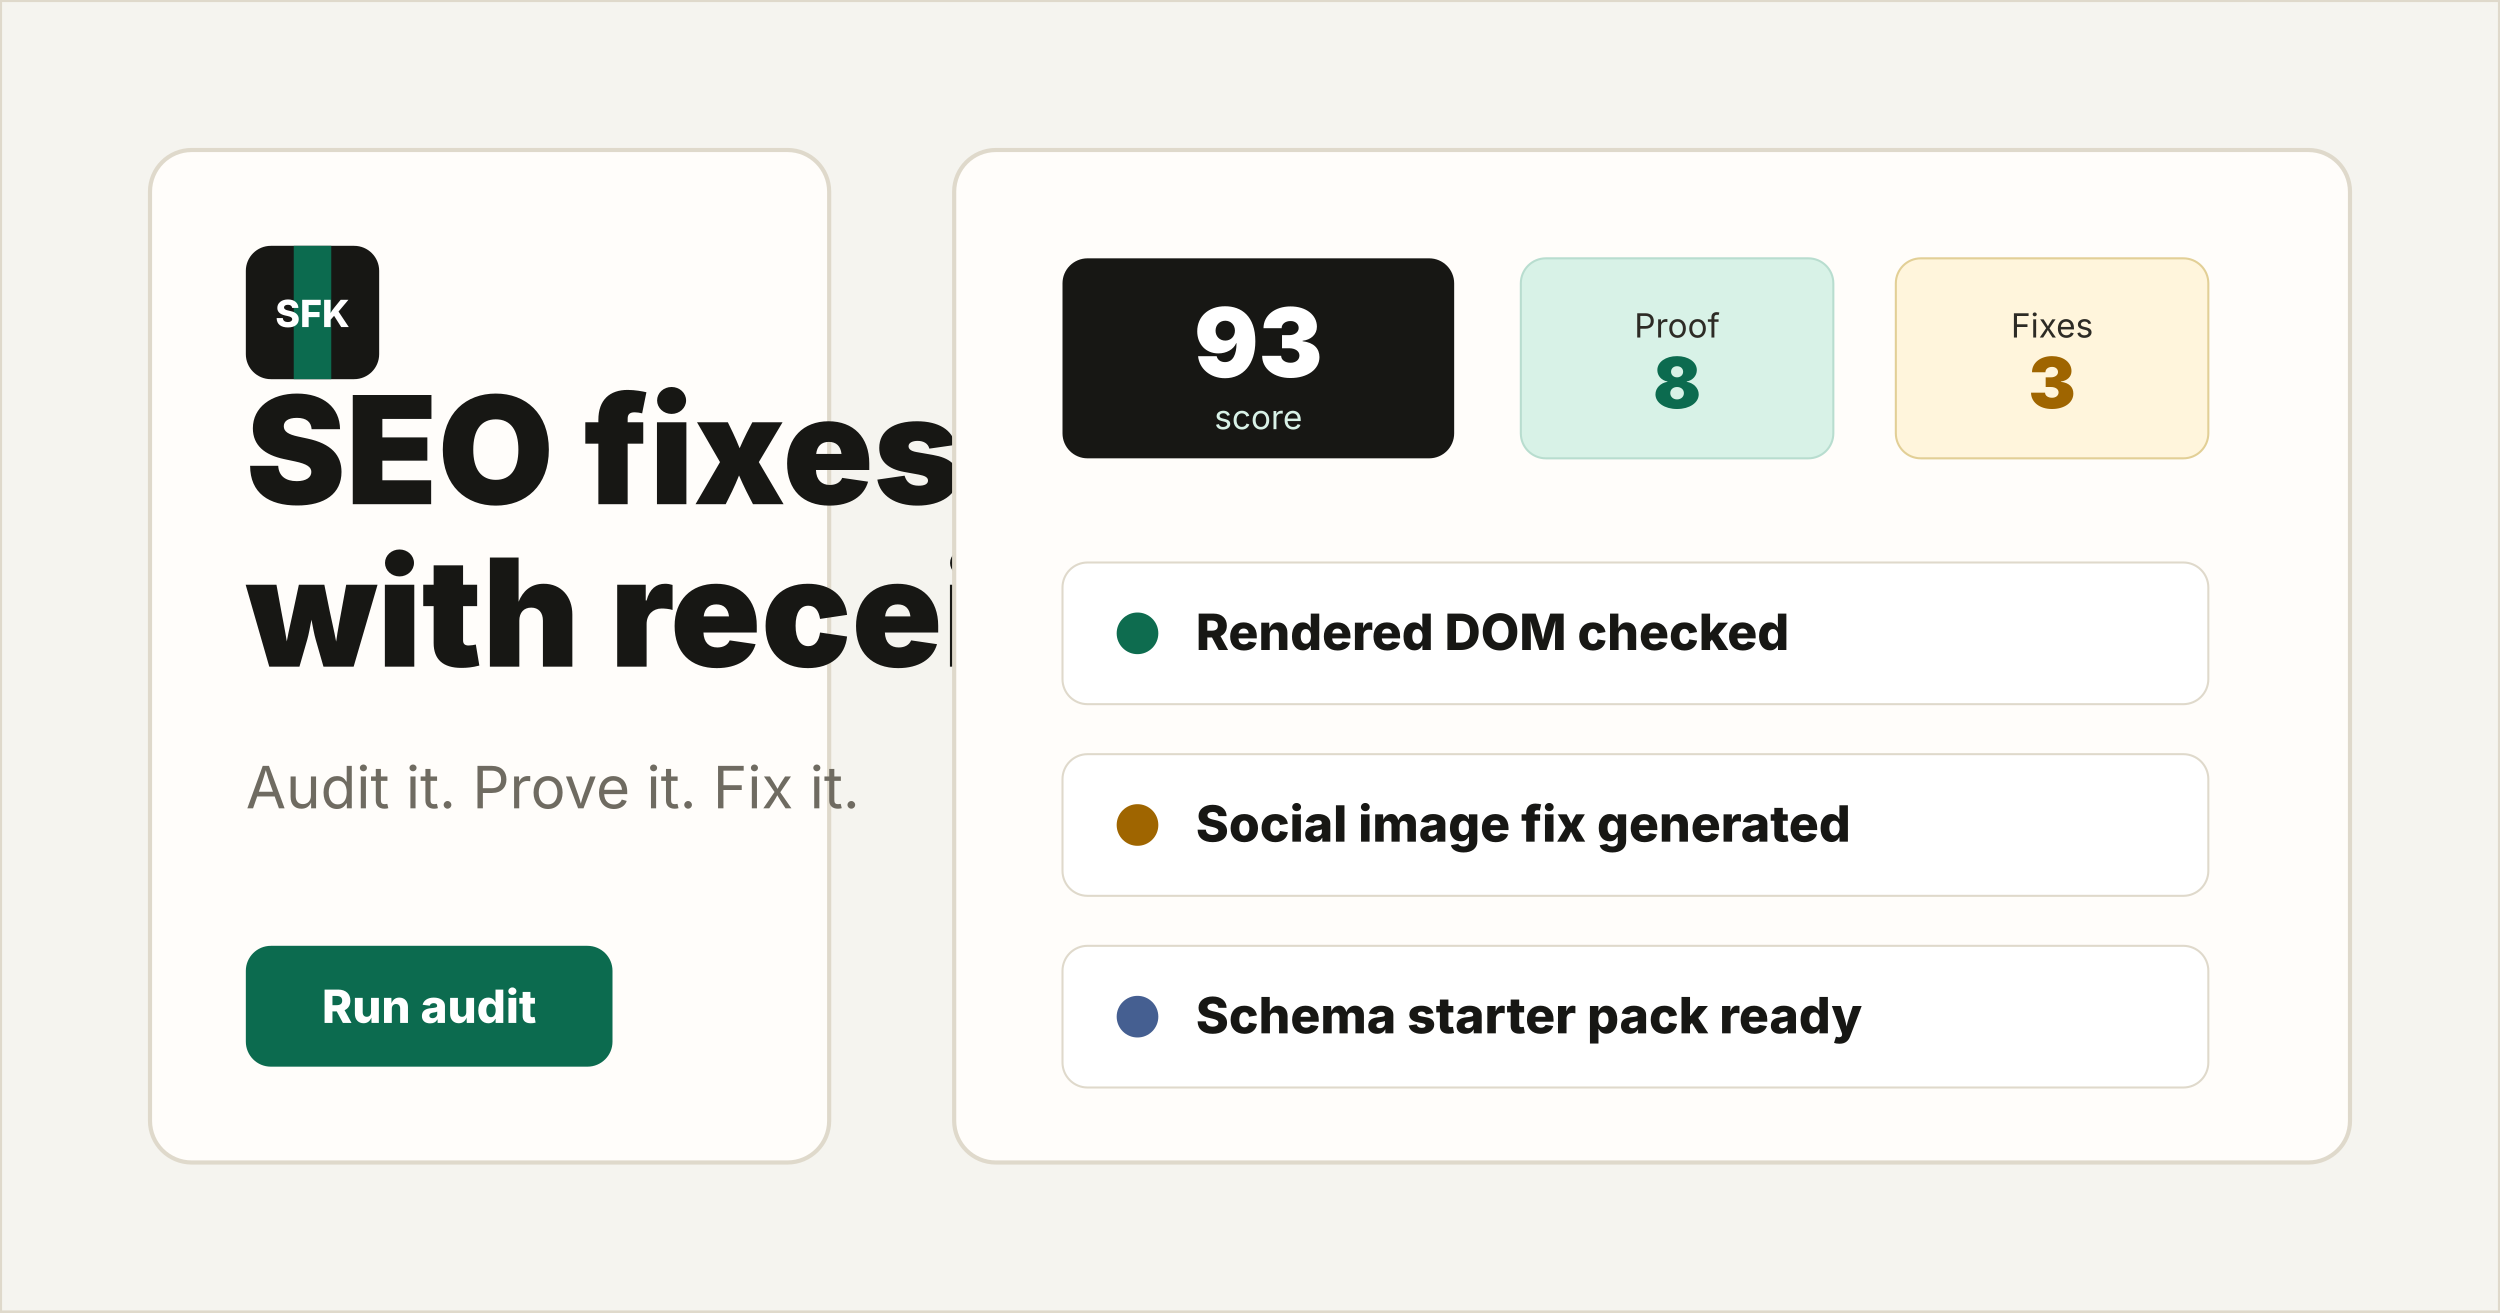
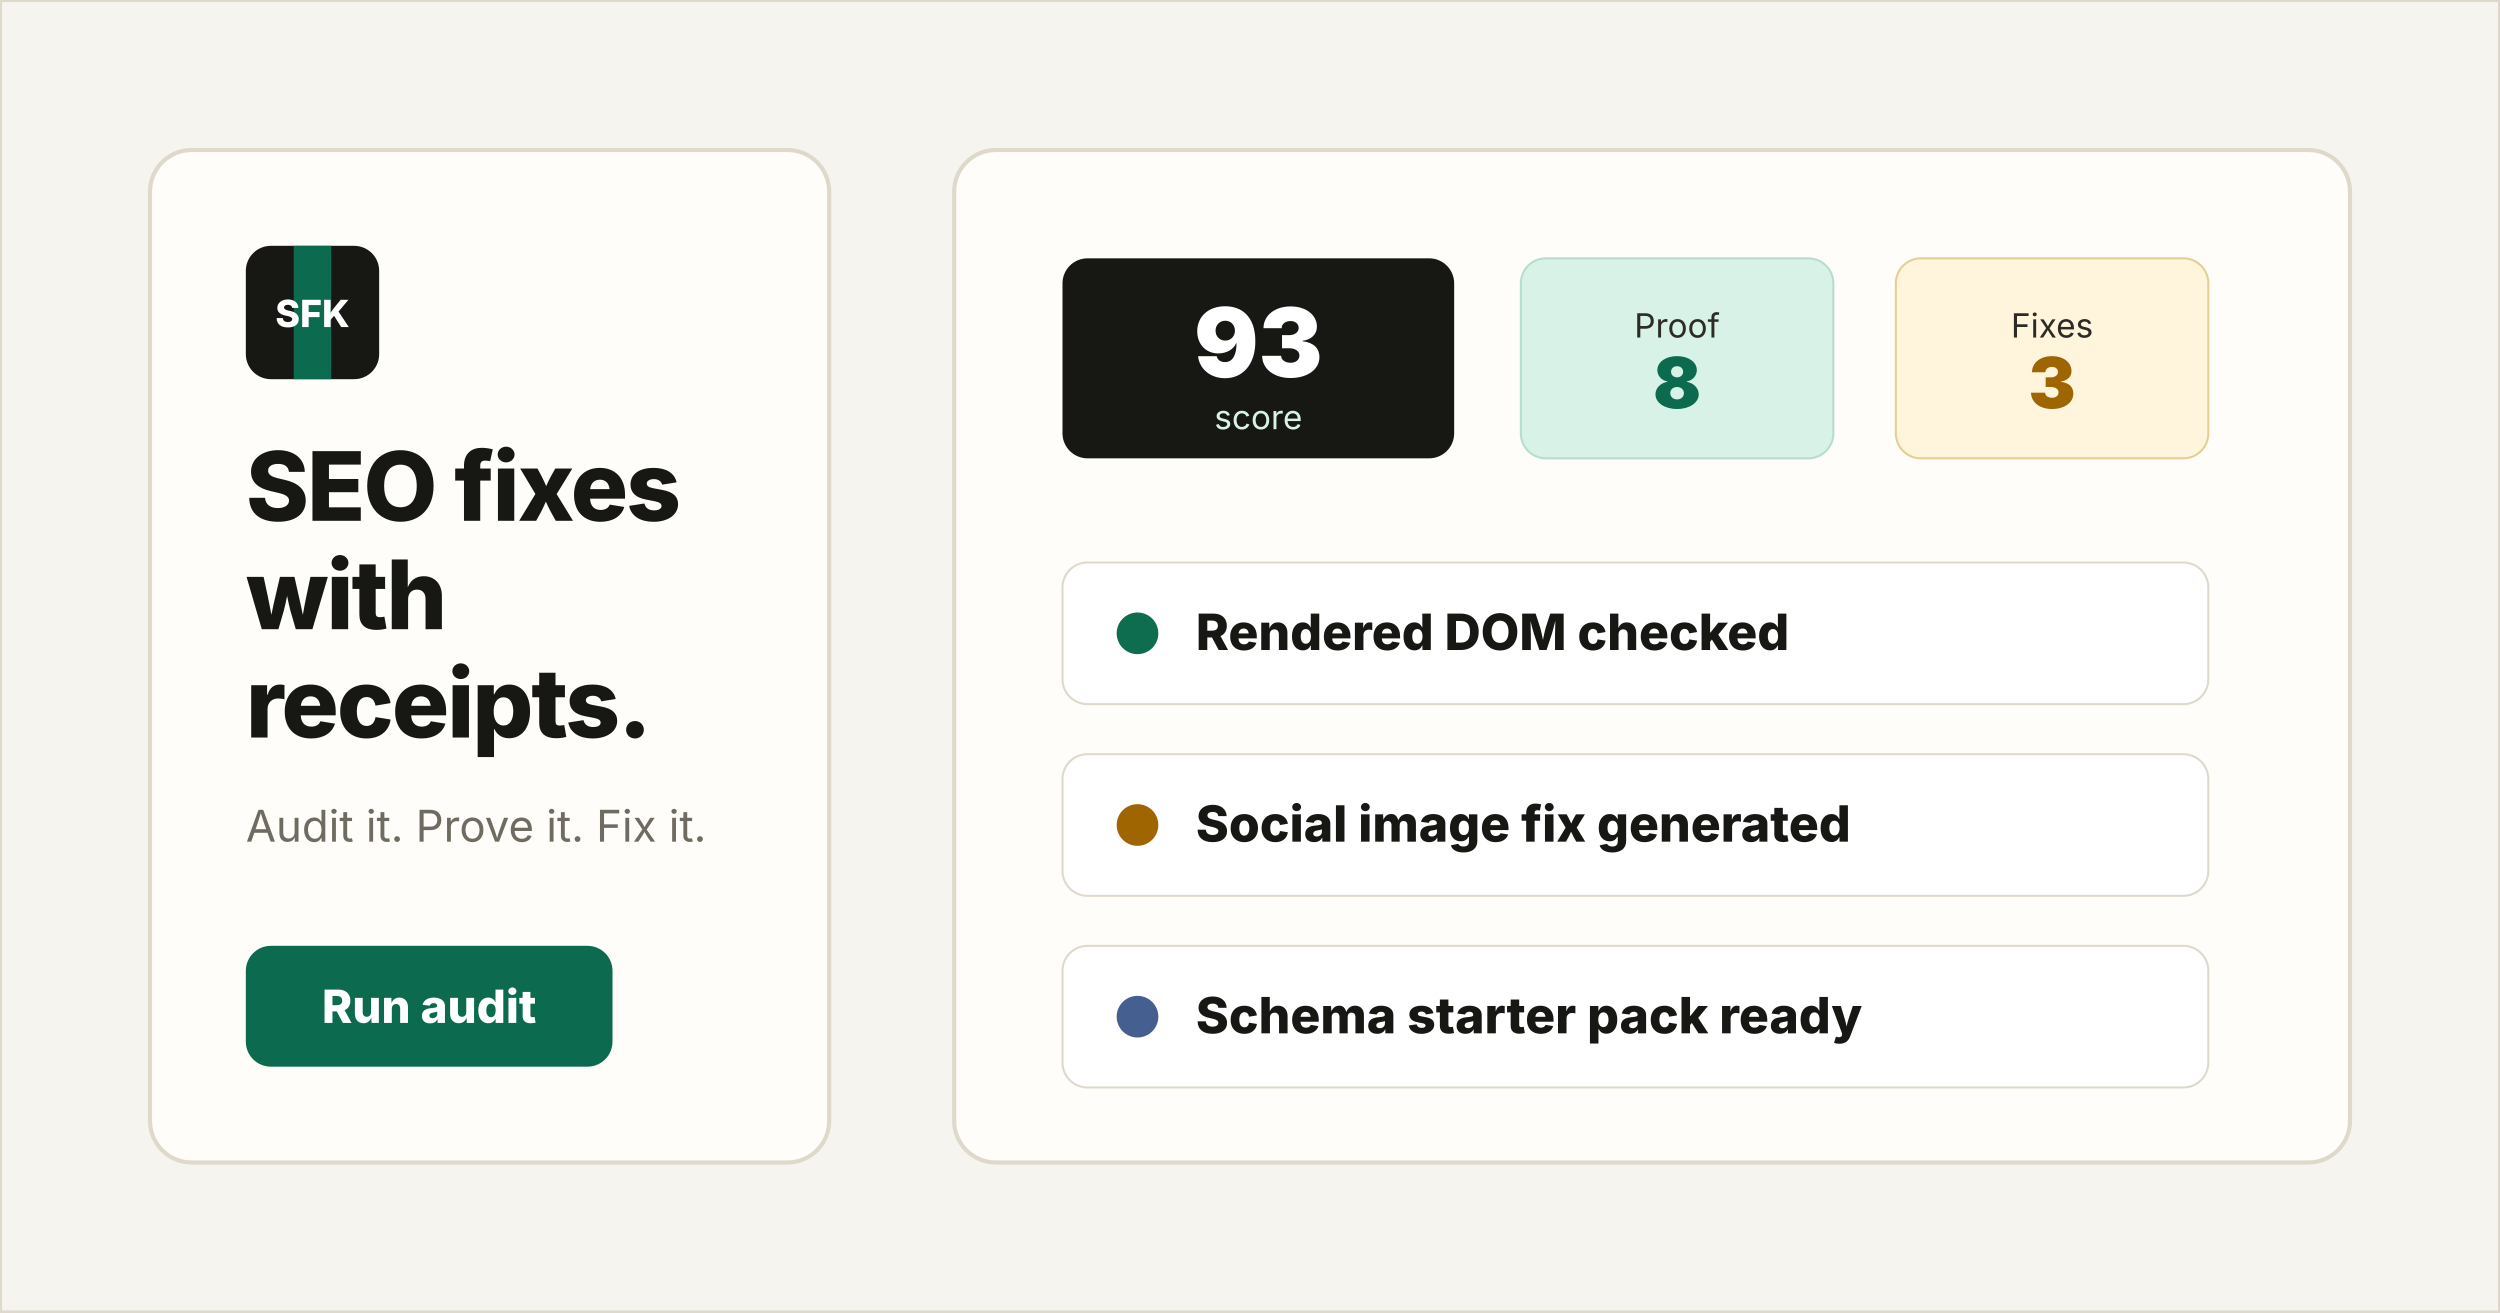
<svg xmlns="http://www.w3.org/2000/svg" viewBox="0 0 1200 630" role="img" aria-label="SEO Fix Kit repair report">
  <rect width="1200" height="630" fill="#f5f4ef" />
  <path d="M0 0h1200v630H0z" fill="#f5f4ef" />
  <path d="M0 0h1200v630H0z" fill="none" stroke="#dfd9cb" stroke-width="2" />
  <rect x="72" y="72" width="326" height="486" rx="20" fill="#fffdfa" stroke="#dfd9cb" stroke-width="2" />
  <rect x="118" y="118" width="64" height="64" rx="12" fill="#171714" />
  <rect x="141" y="118" width="18" height="64" fill="#0c6b4f" />
  <text x="150" y="157" text-anchor="middle" font-family="Inter, Arial, sans-serif" font-size="18" font-weight="800" fill="#fff">SFK</text>
-   <text x="118" y="242" font-family="Inter, Arial, sans-serif" font-size="72" font-weight="850" letter-spacing="0" fill="#171714">SEO fixes</text>
-   <text x="118" y="320" font-family="Inter, Arial, sans-serif" font-size="72" font-weight="850" letter-spacing="0" fill="#171714">with receipts.</text>
-   <text x="118" y="388" font-family="Inter, Arial, sans-serif" font-size="28" fill="#6f6b61">Audit it. Prove it. Fix it.</text>
+   <text x="118" y="250" font-family="Inter, Arial, sans-serif" font-size="46" font-weight="800" letter-spacing="-1" fill="#171714">SEO fixes</text>
+   <text x="118" y="302" font-family="Inter, Arial, sans-serif" font-size="46" font-weight="800" letter-spacing="-1" fill="#171714">with</text>
+   <text x="118" y="354" font-family="Inter, Arial, sans-serif" font-size="46" font-weight="800" letter-spacing="-1" fill="#171714">receipts.</text>
+   <text x="118" y="404" font-family="Inter, Arial, sans-serif" font-size="21" fill="#6f6b61">Audit it. Prove it. Fix it.</text>
  <rect x="118" y="454" width="176" height="58" rx="12" fill="#0c6b4f" />
  <text x="206" y="491" text-anchor="middle" font-family="Inter, Arial, sans-serif" font-size="22" font-weight="760" fill="#fff">Run audit</text>
  <rect x="458" y="72" width="670" height="486" rx="20" fill="#fffdfa" stroke="#dfd9cb" stroke-width="2" />
  <rect x="510" y="124" width="188" height="96" rx="12" fill="#171714" />
  <text x="604" y="181" text-anchor="middle" font-family="Inter, Arial, sans-serif" font-size="46" font-weight="850" fill="#fff">93</text>
  <text x="604" y="206" text-anchor="middle" font-family="Inter, Arial, sans-serif" font-size="16" fill="#d8f2e7">score</text>
  <rect x="730" y="124" width="150" height="96" rx="12" fill="#d8f2e7" stroke="#b8ddcf" />
  <text x="805" y="162" text-anchor="middle" font-family="Inter, Arial, sans-serif" font-size="16" fill="#2d2b25">Proof</text>
  <text x="805" y="196" text-anchor="middle" font-family="Inter, Arial, sans-serif" font-size="34" font-weight="850" fill="#0c6b4f">8</text>
  <rect x="910" y="124" width="150" height="96" rx="12" fill="#fff5dc" stroke="#e2cf96" />
  <text x="985" y="162" text-anchor="middle" font-family="Inter, Arial, sans-serif" font-size="16" fill="#2d2b25">Fixes</text>
  <text x="985" y="196" text-anchor="middle" font-family="Inter, Arial, sans-serif" font-size="34" font-weight="850" fill="#9f6500">3</text>
  <rect x="510" y="270" width="550" height="68" rx="12" fill="#ffffff" stroke="#dfd9cb" />
  <circle cx="546" cy="304" r="10" fill="#0e6c4f" />
  <text x="574" y="312" font-family="Inter, Arial, sans-serif" font-size="24" font-weight="760" fill="#171714">Rendered DOM checked</text>
  <rect x="510" y="362" width="550" height="68" rx="12" fill="#ffffff" stroke="#dfd9cb" />
  <circle cx="546" cy="396" r="10" fill="#9f6500" />
  <text x="574" y="404" font-family="Inter, Arial, sans-serif" font-size="24" font-weight="760" fill="#171714">Social image fix generated</text>
  <rect x="510" y="454" width="550" height="68" rx="12" fill="#ffffff" stroke="#dfd9cb" />
  <circle cx="546" cy="488" r="10" fill="#455f91" />
  <text x="574" y="496" font-family="Inter, Arial, sans-serif" font-size="24" font-weight="760" fill="#171714">Schema starter pack ready</text>
</svg>
